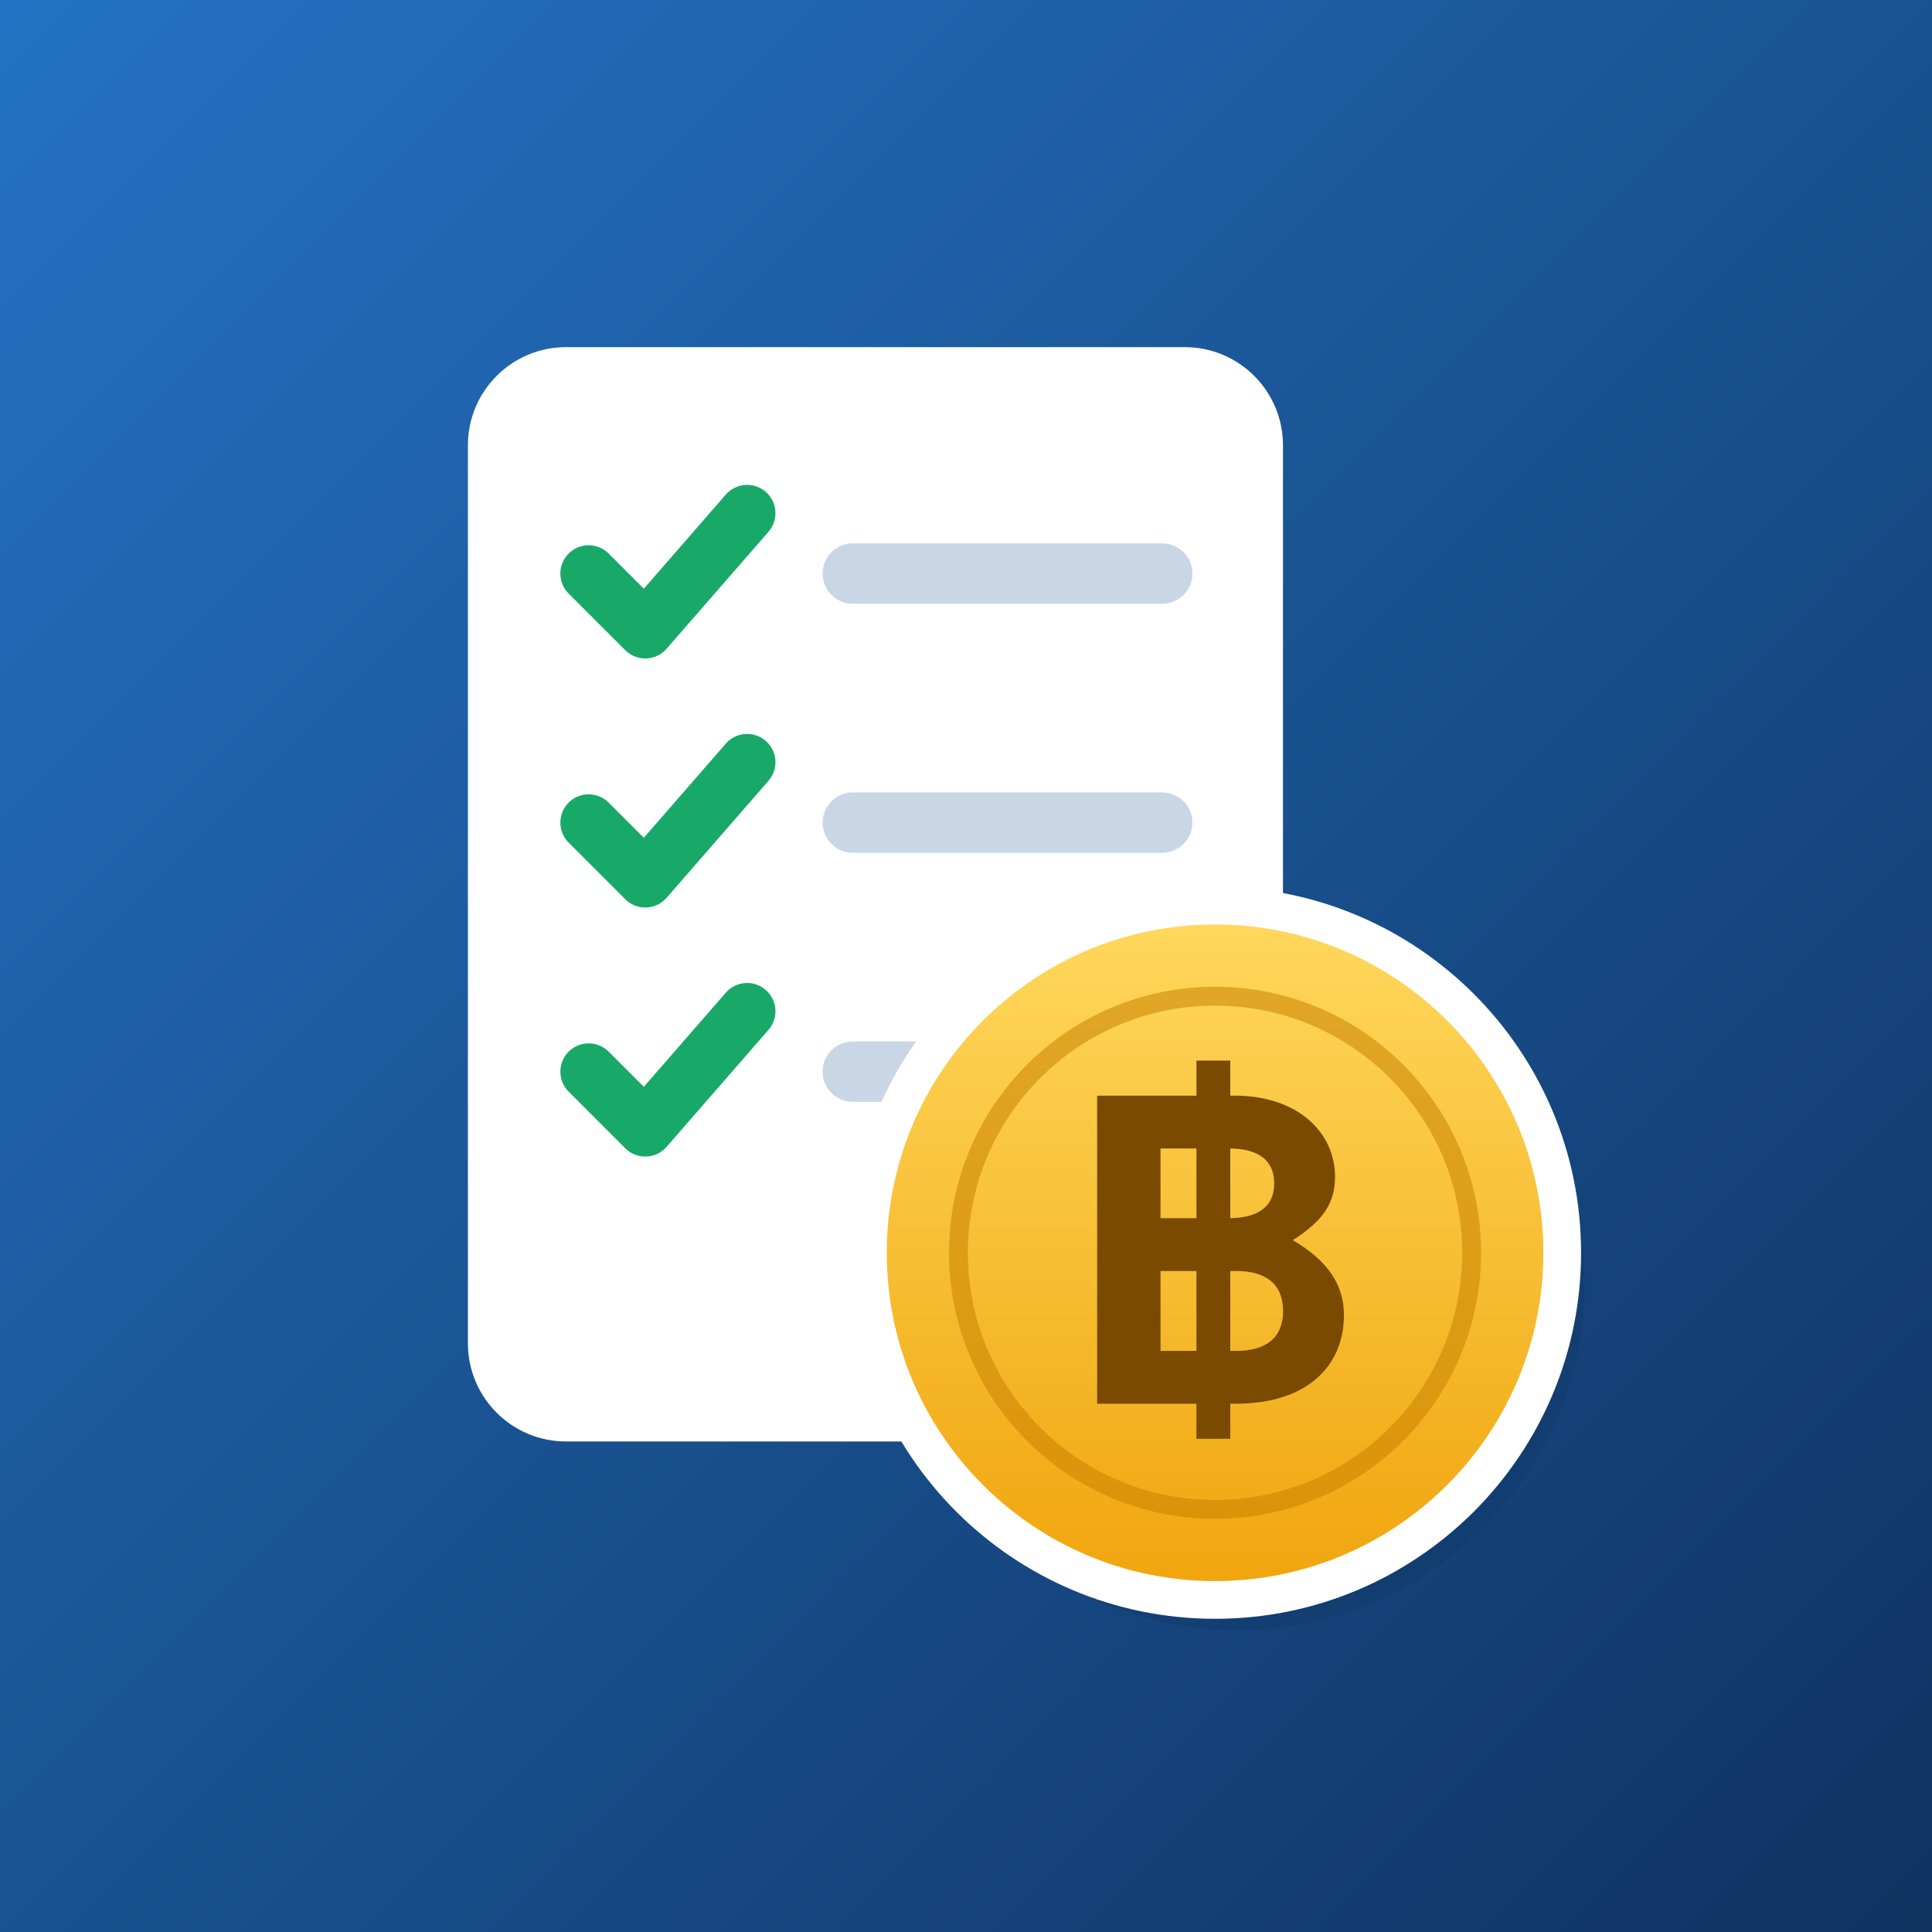
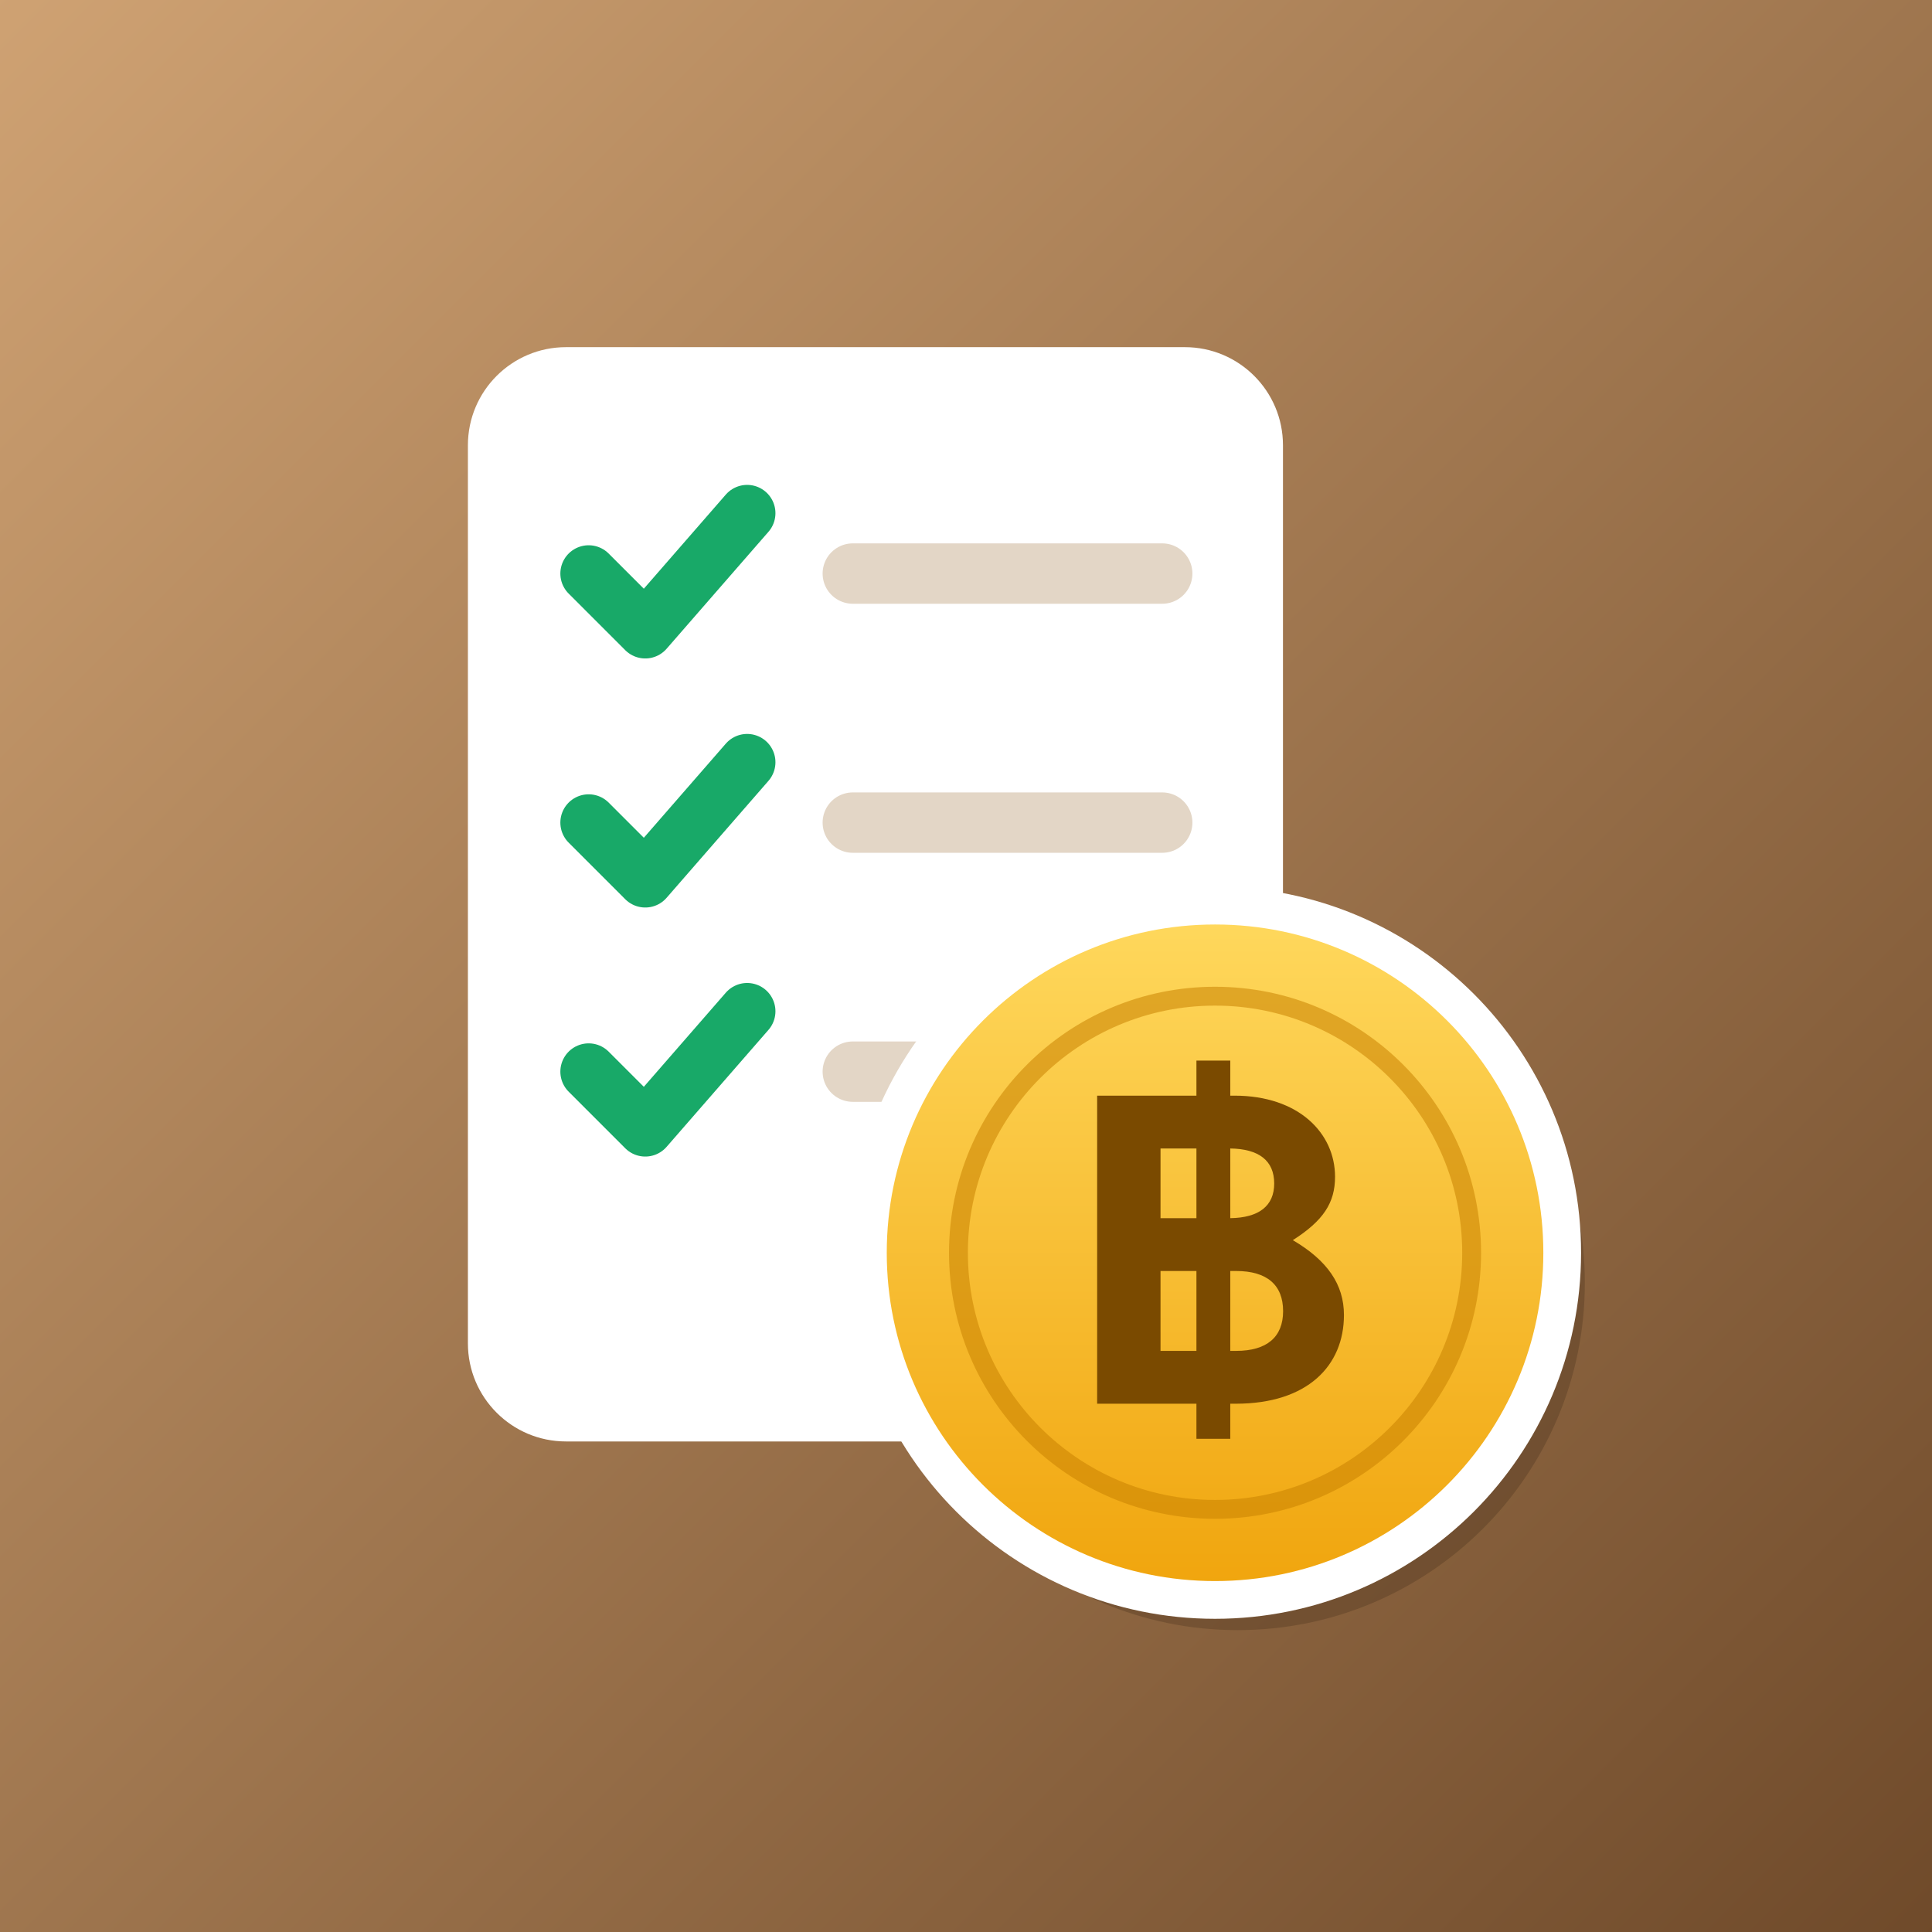
<svg xmlns="http://www.w3.org/2000/svg" viewBox="0 0 512 512">
  <defs>
    <linearGradient id="bg" x1="0" y1="0" x2="1" y2="1">
-       <stop offset="0" stop-color="#2473c4" />
-       <stop offset="1" stop-color="#0f3260" />
+       <stop offset="0" stop-color="#cfa273" />
+       <stop offset="1" stop-color="#6f4a2a" />
    </linearGradient>
    <linearGradient id="coin" x1="0" y1="0" x2="0" y2="1">
      <stop offset="0" stop-color="#ffd95e" />
      <stop offset="1" stop-color="#f0a40c" />
    </linearGradient>
  </defs>
  <rect width="512" height="512" fill="url(#bg)" />
  <rect x="124" y="92" width="216" height="290" rx="26" fill="#ffffff" />
  <g fill="none" stroke="#18a968" stroke-width="15" stroke-linecap="round" stroke-linejoin="round">
    <path d="M156 152l15 15 27-31" />
    <path d="M156 218l15 15 27-31" />
    <path d="M156 284l15 15 27-31" />
  </g>
-   <g stroke="#c9d6e6" stroke-width="16" stroke-linecap="round">
+   <g stroke="#e3d6c6" stroke-width="16" stroke-linecap="round">
    <path d="M226 152h82" />
    <path d="M226 218h82" />
    <path d="M226 284h44" />
  </g>
-   <circle cx="328" cy="340" r="92" fill="#0f3260" opacity=".28" />
+   <circle cx="328" cy="340" r="92" fill="#3d2814" opacity=".28" />
  <circle cx="322" cy="332" r="92" fill="url(#coin)" stroke="#ffffff" stroke-width="10" />
  <circle cx="322" cy="332" r="68" fill="none" stroke="#c98200" stroke-width="5" opacity=".55" />
  <text x="322" y="372" text-anchor="middle" font-family="Helvetica Neue, Arial, sans-serif" font-weight="700" font-size="112" fill="#7a4a00">฿</text>
</svg>
